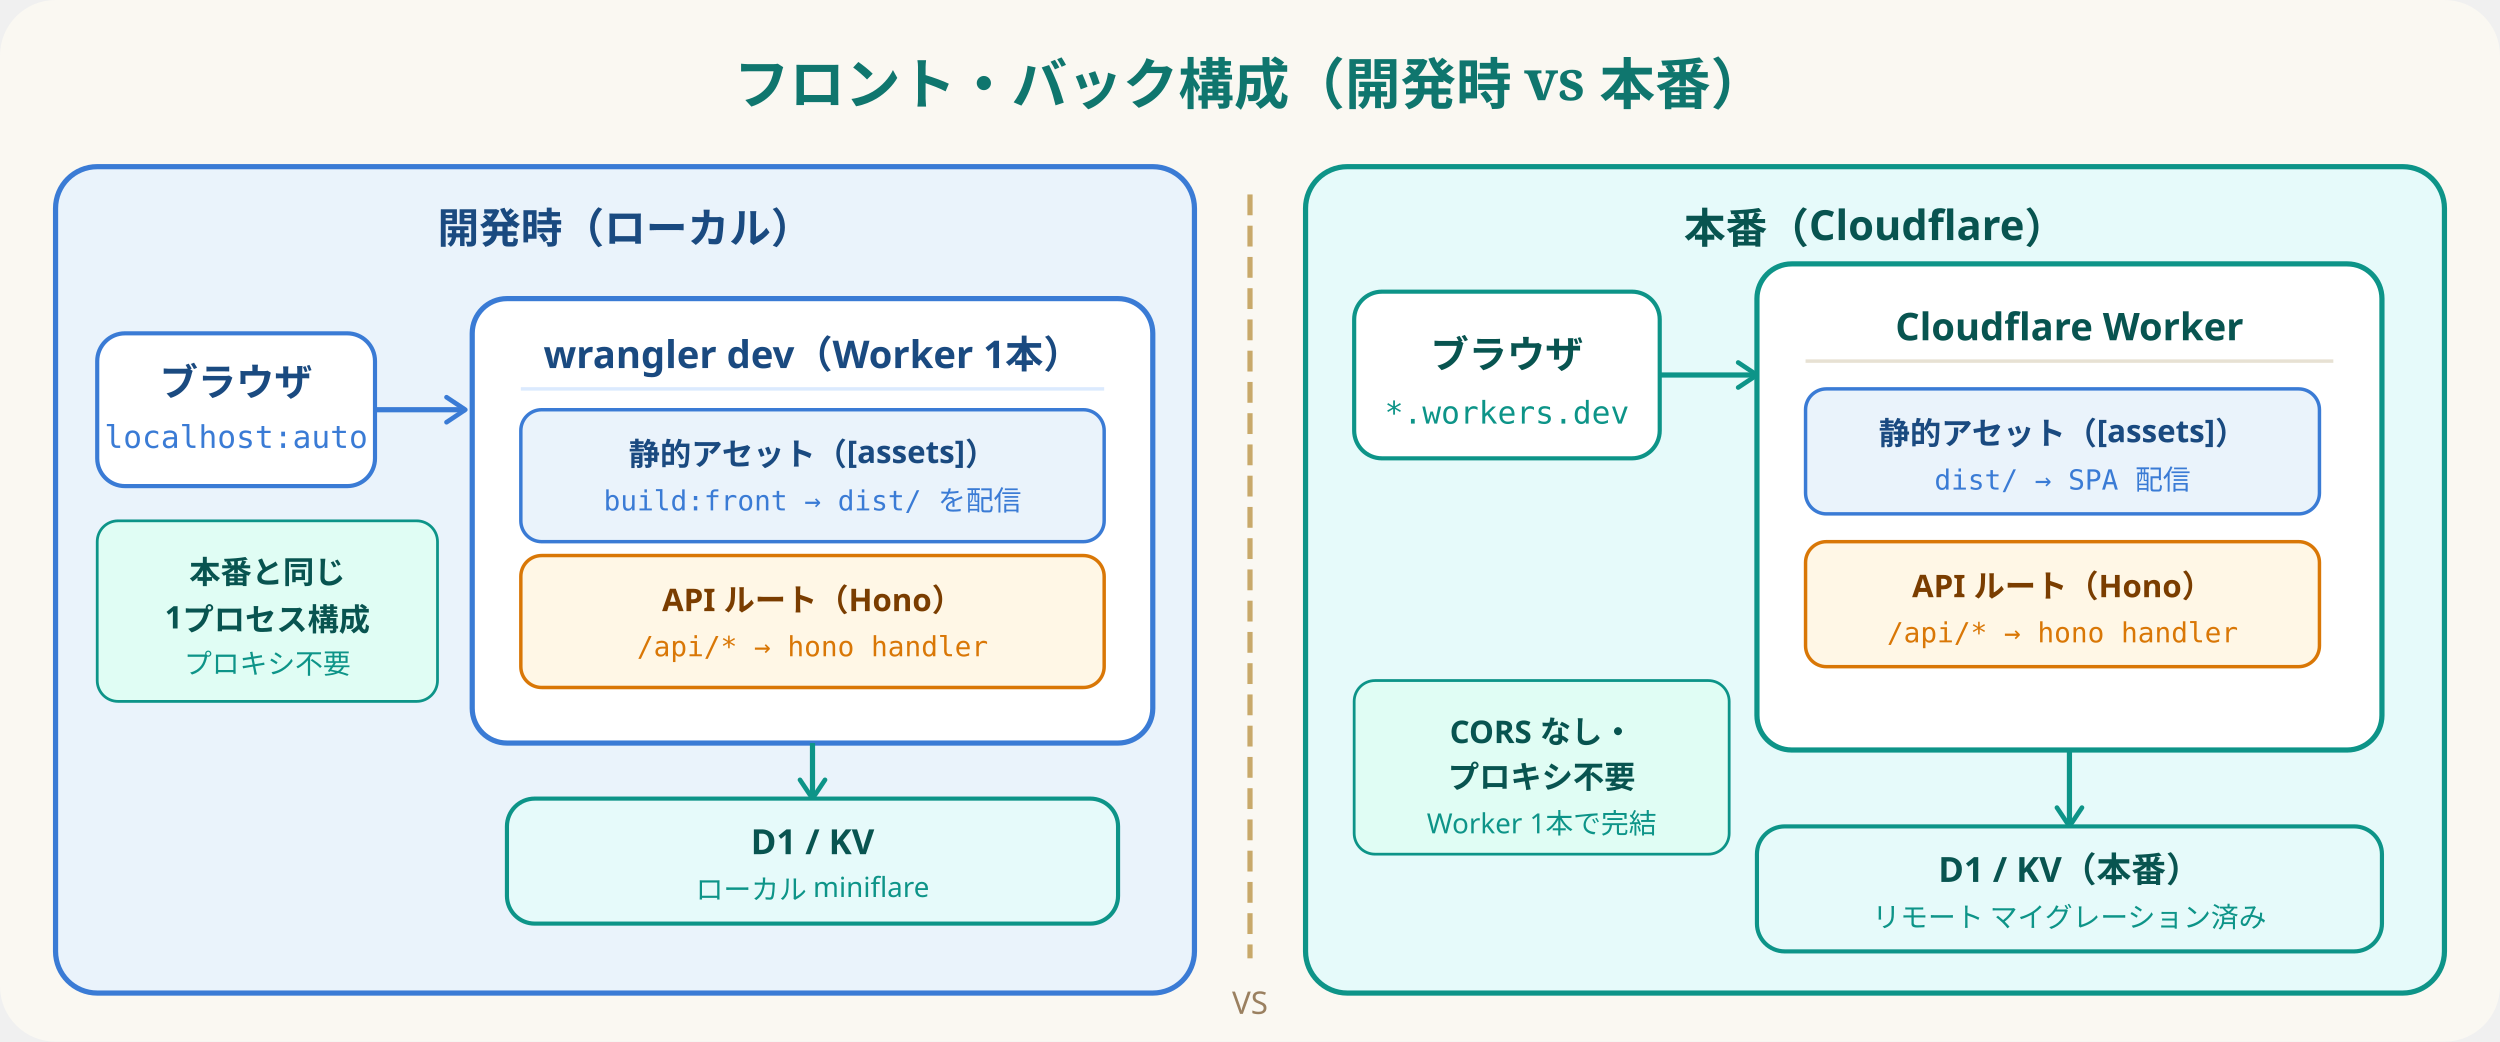
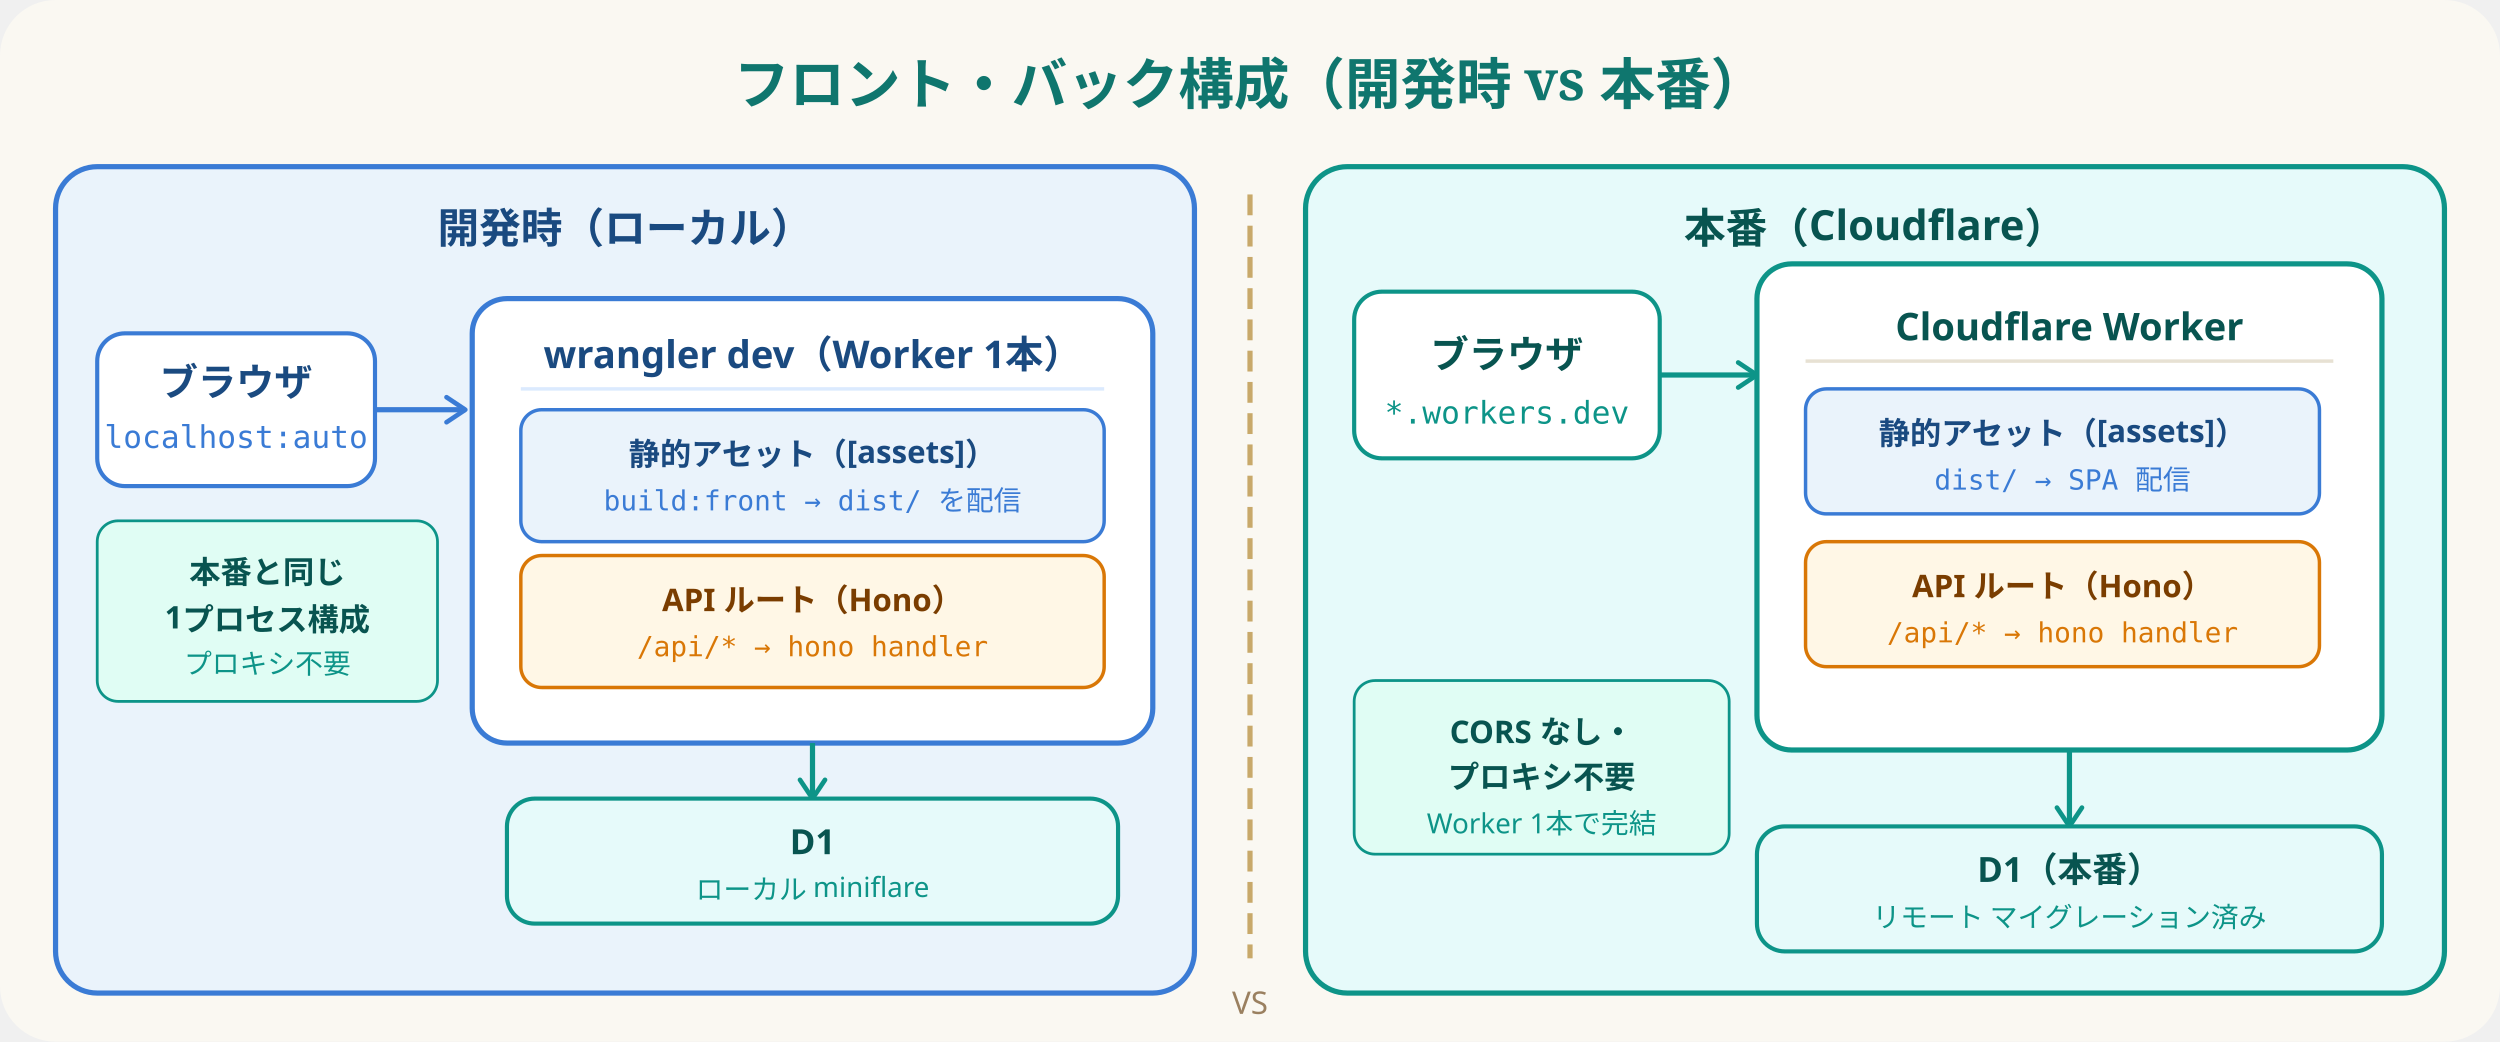
<svg xmlns="http://www.w3.org/2000/svg" width="100%" viewBox="0 0 720 300" role="img">
  <defs>
    <marker id="arr-blue" viewBox="0 0 10 10" refX="8" refY="5" markerWidth="6" markerHeight="6" orient="auto-start-reverse">
      <path d="M2 1L8 5L2 9" fill="none" stroke="#3a7bd5" stroke-width="1.5" stroke-linecap="round" stroke-linejoin="round" />
    </marker>
    <marker id="arr-teal" viewBox="0 0 10 10" refX="8" refY="5" markerWidth="6" markerHeight="6" orient="auto-start-reverse">
      <path d="M2 1L8 5L2 9" fill="none" stroke="#0d9488" stroke-width="1.5" stroke-linecap="round" stroke-linejoin="round" />
    </marker>
  </defs>
  <rect width="720" height="300" rx="16" fill="#faf8f2" />
  <text x="360" y="30" text-anchor="middle" font-family="Hiragino Mincho ProN,Yu Mincho,serif" font-size="16" font-weight="700" fill="#0f766e">フロント・バック構成（開発時 vs 本番）</text>
  <rect x="16" y="48" width="328" height="238" rx="12" fill="#eaf3fb" stroke="#3a7bd5" stroke-width="1.5" />
  <text x="180" y="70" text-anchor="middle" font-family="Hiragino Kaku Gothic ProN,Yu Gothic,system-ui,sans-serif" font-size="12" font-weight="700" fill="#1a4a80">開発時（ローカル）</text>
  <rect x="28" y="96" width="80" height="44" rx="8" fill="#fff" stroke="#3a7bd5" stroke-width="1.2" />
  <text x="68" y="114" text-anchor="middle" font-family="Hiragino Kaku Gothic ProN,Yu Gothic,system-ui,sans-serif" font-size="11" font-weight="700" fill="#1a4a80">ブラウザ</text>
  <text x="68" y="129" text-anchor="middle" font-family="SFMono-Regular,Menlo,Consolas,monospace" font-size="9" fill="#3a7bd5">localhost:auto</text>
  <line x1="108" y1="118" x2="134" y2="118" stroke="#3a7bd5" stroke-width="1.5" marker-end="url(#arr-blue)" />
  <rect x="136" y="86" width="196" height="128" rx="10" fill="#fff" stroke="#3a7bd5" stroke-width="1.5" />
  <text x="234" y="106" text-anchor="middle" font-family="Hiragino Kaku Gothic ProN,Yu Gothic,system-ui,sans-serif" font-size="11" font-weight="700" fill="#1a4a80">wrangler dev（Worker 1本）</text>
  <line x1="150" y1="112" x2="318" y2="112" stroke="#dbeafe" stroke-width="1" />
  <rect x="150" y="118" width="168" height="38" rx="6" fill="#eaf3fb" stroke="#3a7bd5" stroke-width="1" />
  <text x="234" y="134" text-anchor="middle" font-family="Hiragino Kaku Gothic ProN,Yu Gothic,system-ui,sans-serif" font-size="9" font-weight="700" fill="#1a4a80">静的アセット（[assets]）</text>
  <text x="234" y="147" text-anchor="middle" font-family="SFMono-Regular,Menlo,Consolas,monospace" font-size="8" fill="#3a7bd5">build:front → dist/ を配信</text>
  <rect x="150" y="160" width="168" height="38" rx="6" fill="#fff7e6" stroke="#d97706" stroke-width="1" />
  <text x="234" y="176" text-anchor="middle" font-family="Hiragino Kaku Gothic ProN,Yu Gothic,system-ui,sans-serif" font-size="9" font-weight="700" fill="#7a3d00">API ルート（Hono）</text>
  <text x="234" y="189" text-anchor="middle" font-family="SFMono-Regular,Menlo,Consolas,monospace" font-size="8" fill="#d97706">/api/* → hono handler</text>
  <line x1="234" y1="214" x2="234" y2="230" stroke="#0d9488" stroke-width="1.5" marker-end="url(#arr-teal)" />
  <rect x="146" y="230" width="176" height="36" rx="8" fill="#e6fafa" stroke="#0d9488" stroke-width="1.2" />
-   <text x="234" y="246" text-anchor="middle" font-family="Hiragino Kaku Gothic ProN,Yu Gothic,system-ui,sans-serif" font-size="10" font-weight="700" fill="#085450">D1 / KV</text>
+   <text x="234" y="246" text-anchor="middle" font-family="Hiragino Kaku Gothic ProN,Yu Gothic,system-ui,sans-serif" font-size="10" font-weight="700" fill="#085450">D1</text>
  <text x="234" y="259" text-anchor="middle" font-family="Hiragino Kaku Gothic ProN,Yu Gothic,system-ui,sans-serif" font-size="8" fill="#0d9488">ローカル miniflare</text>
  <rect x="28" y="150" width="98" height="52" rx="6" fill="#e0fdf4" stroke="#0d9488" stroke-width="0.8" />
  <text x="77" y="168" text-anchor="middle" font-family="Hiragino Kaku Gothic ProN,Yu Gothic,system-ui,sans-serif" font-size="9" font-weight="700" fill="#085450">本番と同じ</text>
  <text x="77" y="181" text-anchor="middle" font-family="Hiragino Kaku Gothic ProN,Yu Gothic,system-ui,sans-serif" font-size="9" font-weight="700" fill="#085450">1プロセス構成</text>
  <text x="77" y="194" text-anchor="middle" font-family="Hiragino Kaku Gothic ProN,Yu Gothic,system-ui,sans-serif" font-size="8" fill="#0d9488">プロキシ不要</text>
  <line x1="360" y1="56" x2="360" y2="276" stroke="#c8a96a" stroke-width="1.5" stroke-dasharray="6 3" />
  <text x="360" y="292" text-anchor="middle" font-family="Hiragino Kaku Gothic ProN,Yu Gothic,system-ui,sans-serif" font-size="9" fill="#9a8060">VS</text>
  <rect x="376" y="48" width="328" height="238" rx="12" fill="#e6fafa" stroke="#0d9488" stroke-width="1.5" />
  <text x="540" y="70" text-anchor="middle" font-family="Hiragino Kaku Gothic ProN,Yu Gothic,system-ui,sans-serif" font-size="12" font-weight="700" fill="#085450">本番（Cloudflare）</text>
  <rect x="390" y="84" width="88" height="48" rx="8" fill="#fff" stroke="#0d9488" stroke-width="1.2" />
  <text x="434" y="106" text-anchor="middle" font-family="Hiragino Kaku Gothic ProN,Yu Gothic,system-ui,sans-serif" font-size="11" font-weight="700" fill="#085450">ブラウザ</text>
  <text x="434" y="122" text-anchor="middle" font-family="SFMono-Regular,Menlo,Consolas,monospace" font-size="9" fill="#0d9488">*.workers.dev</text>
  <line x1="478" y1="108" x2="506" y2="108" stroke="#0d9488" stroke-width="1.5" marker-end="url(#arr-teal)" />
  <rect x="506" y="76" width="180" height="140" rx="10" fill="#fff" stroke="#0d9488" stroke-width="1.5" />
  <text x="596" y="98" text-anchor="middle" font-family="Hiragino Kaku Gothic ProN,Yu Gothic,system-ui,sans-serif" font-size="11" font-weight="700" fill="#085450">Cloudflare Worker</text>
  <line x1="520" y1="104" x2="672" y2="104" stroke="#e7e1d3" stroke-width="1" />
  <rect x="520" y="112" width="148" height="36" rx="6" fill="#eaf3fb" stroke="#3a7bd5" stroke-width="1" />
  <text x="594" y="128" text-anchor="middle" font-family="Hiragino Kaku Gothic ProN,Yu Gothic,system-ui,sans-serif" font-size="9" font-weight="700" fill="#1a4a80">静的アセット（[assets]）</text>
  <text x="594" y="141" text-anchor="middle" font-family="SFMono-Regular,Menlo,Consolas,monospace" font-size="8" fill="#3a7bd5">dist/ → SPA 配信</text>
  <rect x="520" y="156" width="148" height="36" rx="6" fill="#fff7e6" stroke="#d97706" stroke-width="1" />
  <text x="594" y="172" text-anchor="middle" font-family="Hiragino Kaku Gothic ProN,Yu Gothic,system-ui,sans-serif" font-size="9" font-weight="700" fill="#7a3d00">API ルート（Hono）</text>
  <text x="594" y="185" text-anchor="middle" font-family="SFMono-Regular,Menlo,Consolas,monospace" font-size="8" fill="#d97706">/api/* → hono handler</text>
  <line x1="596" y1="216" x2="596" y2="238" stroke="#0d9488" stroke-width="1.5" marker-end="url(#arr-teal)" />
  <rect x="506" y="238" width="180" height="36" rx="8" fill="#e6fafa" stroke="#0d9488" stroke-width="1.2" />
-   <text x="596" y="254" text-anchor="middle" font-family="Hiragino Kaku Gothic ProN,Yu Gothic,system-ui,sans-serif" font-size="10" font-weight="700" fill="#085450">D1 / KV（本番）</text>
+   <text x="596" y="254" text-anchor="middle" font-family="Hiragino Kaku Gothic ProN,Yu Gothic,system-ui,sans-serif" font-size="10" font-weight="700" fill="#085450">D1（本番）</text>
  <text x="596" y="267" text-anchor="middle" font-family="Hiragino Kaku Gothic ProN,Yu Gothic,system-ui,sans-serif" font-size="8" fill="#0d9488">リモート マイグレーション済み</text>
  <rect x="390" y="196" width="108" height="50" rx="6" fill="#e0fdf4" stroke="#0d9488" stroke-width="0.8" />
  <text x="444" y="214" text-anchor="middle" font-family="Hiragino Kaku Gothic ProN,Yu Gothic,system-ui,sans-serif" font-size="9" font-weight="700" fill="#085450">CORS なし・</text>
  <text x="444" y="227" text-anchor="middle" font-family="Hiragino Kaku Gothic ProN,Yu Gothic,system-ui,sans-serif" font-size="9" font-weight="700" fill="#085450">プロキシ不要</text>
  <text x="444" y="240" text-anchor="middle" font-family="Hiragino Kaku Gothic ProN,Yu Gothic,system-ui,sans-serif" font-size="8" fill="#0d9488">Worker 1本で完結</text>
</svg>
